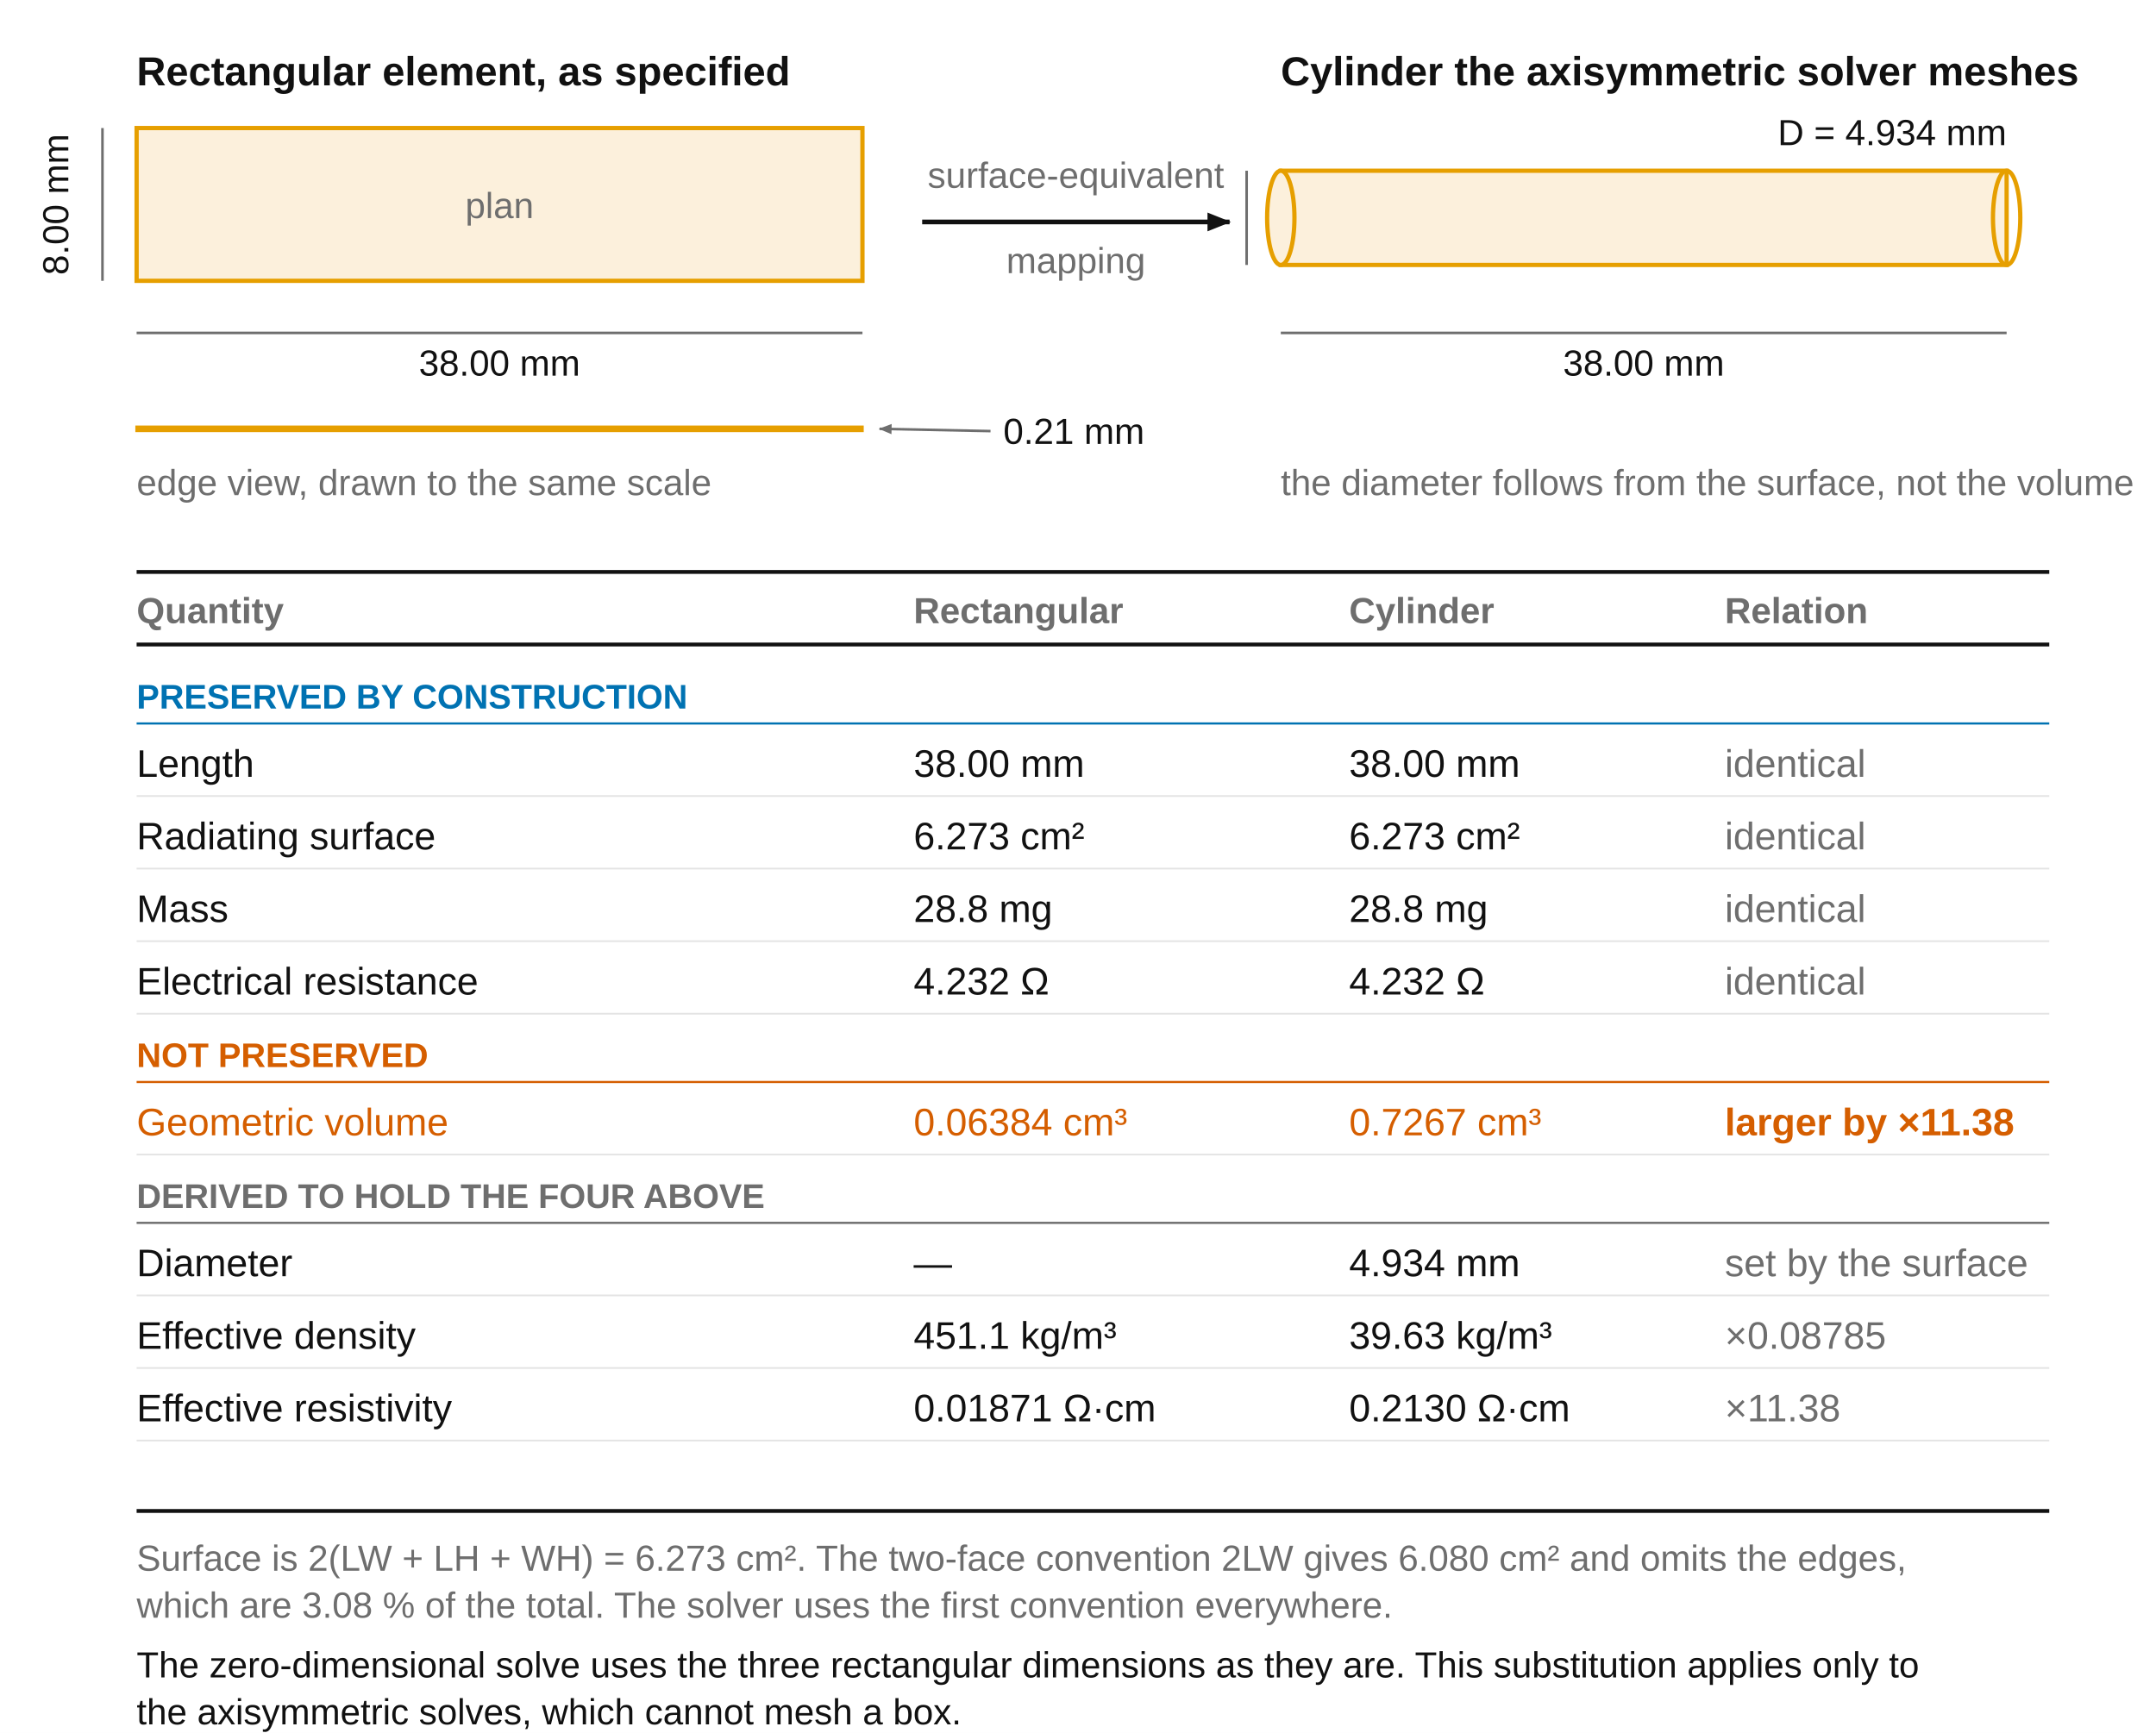
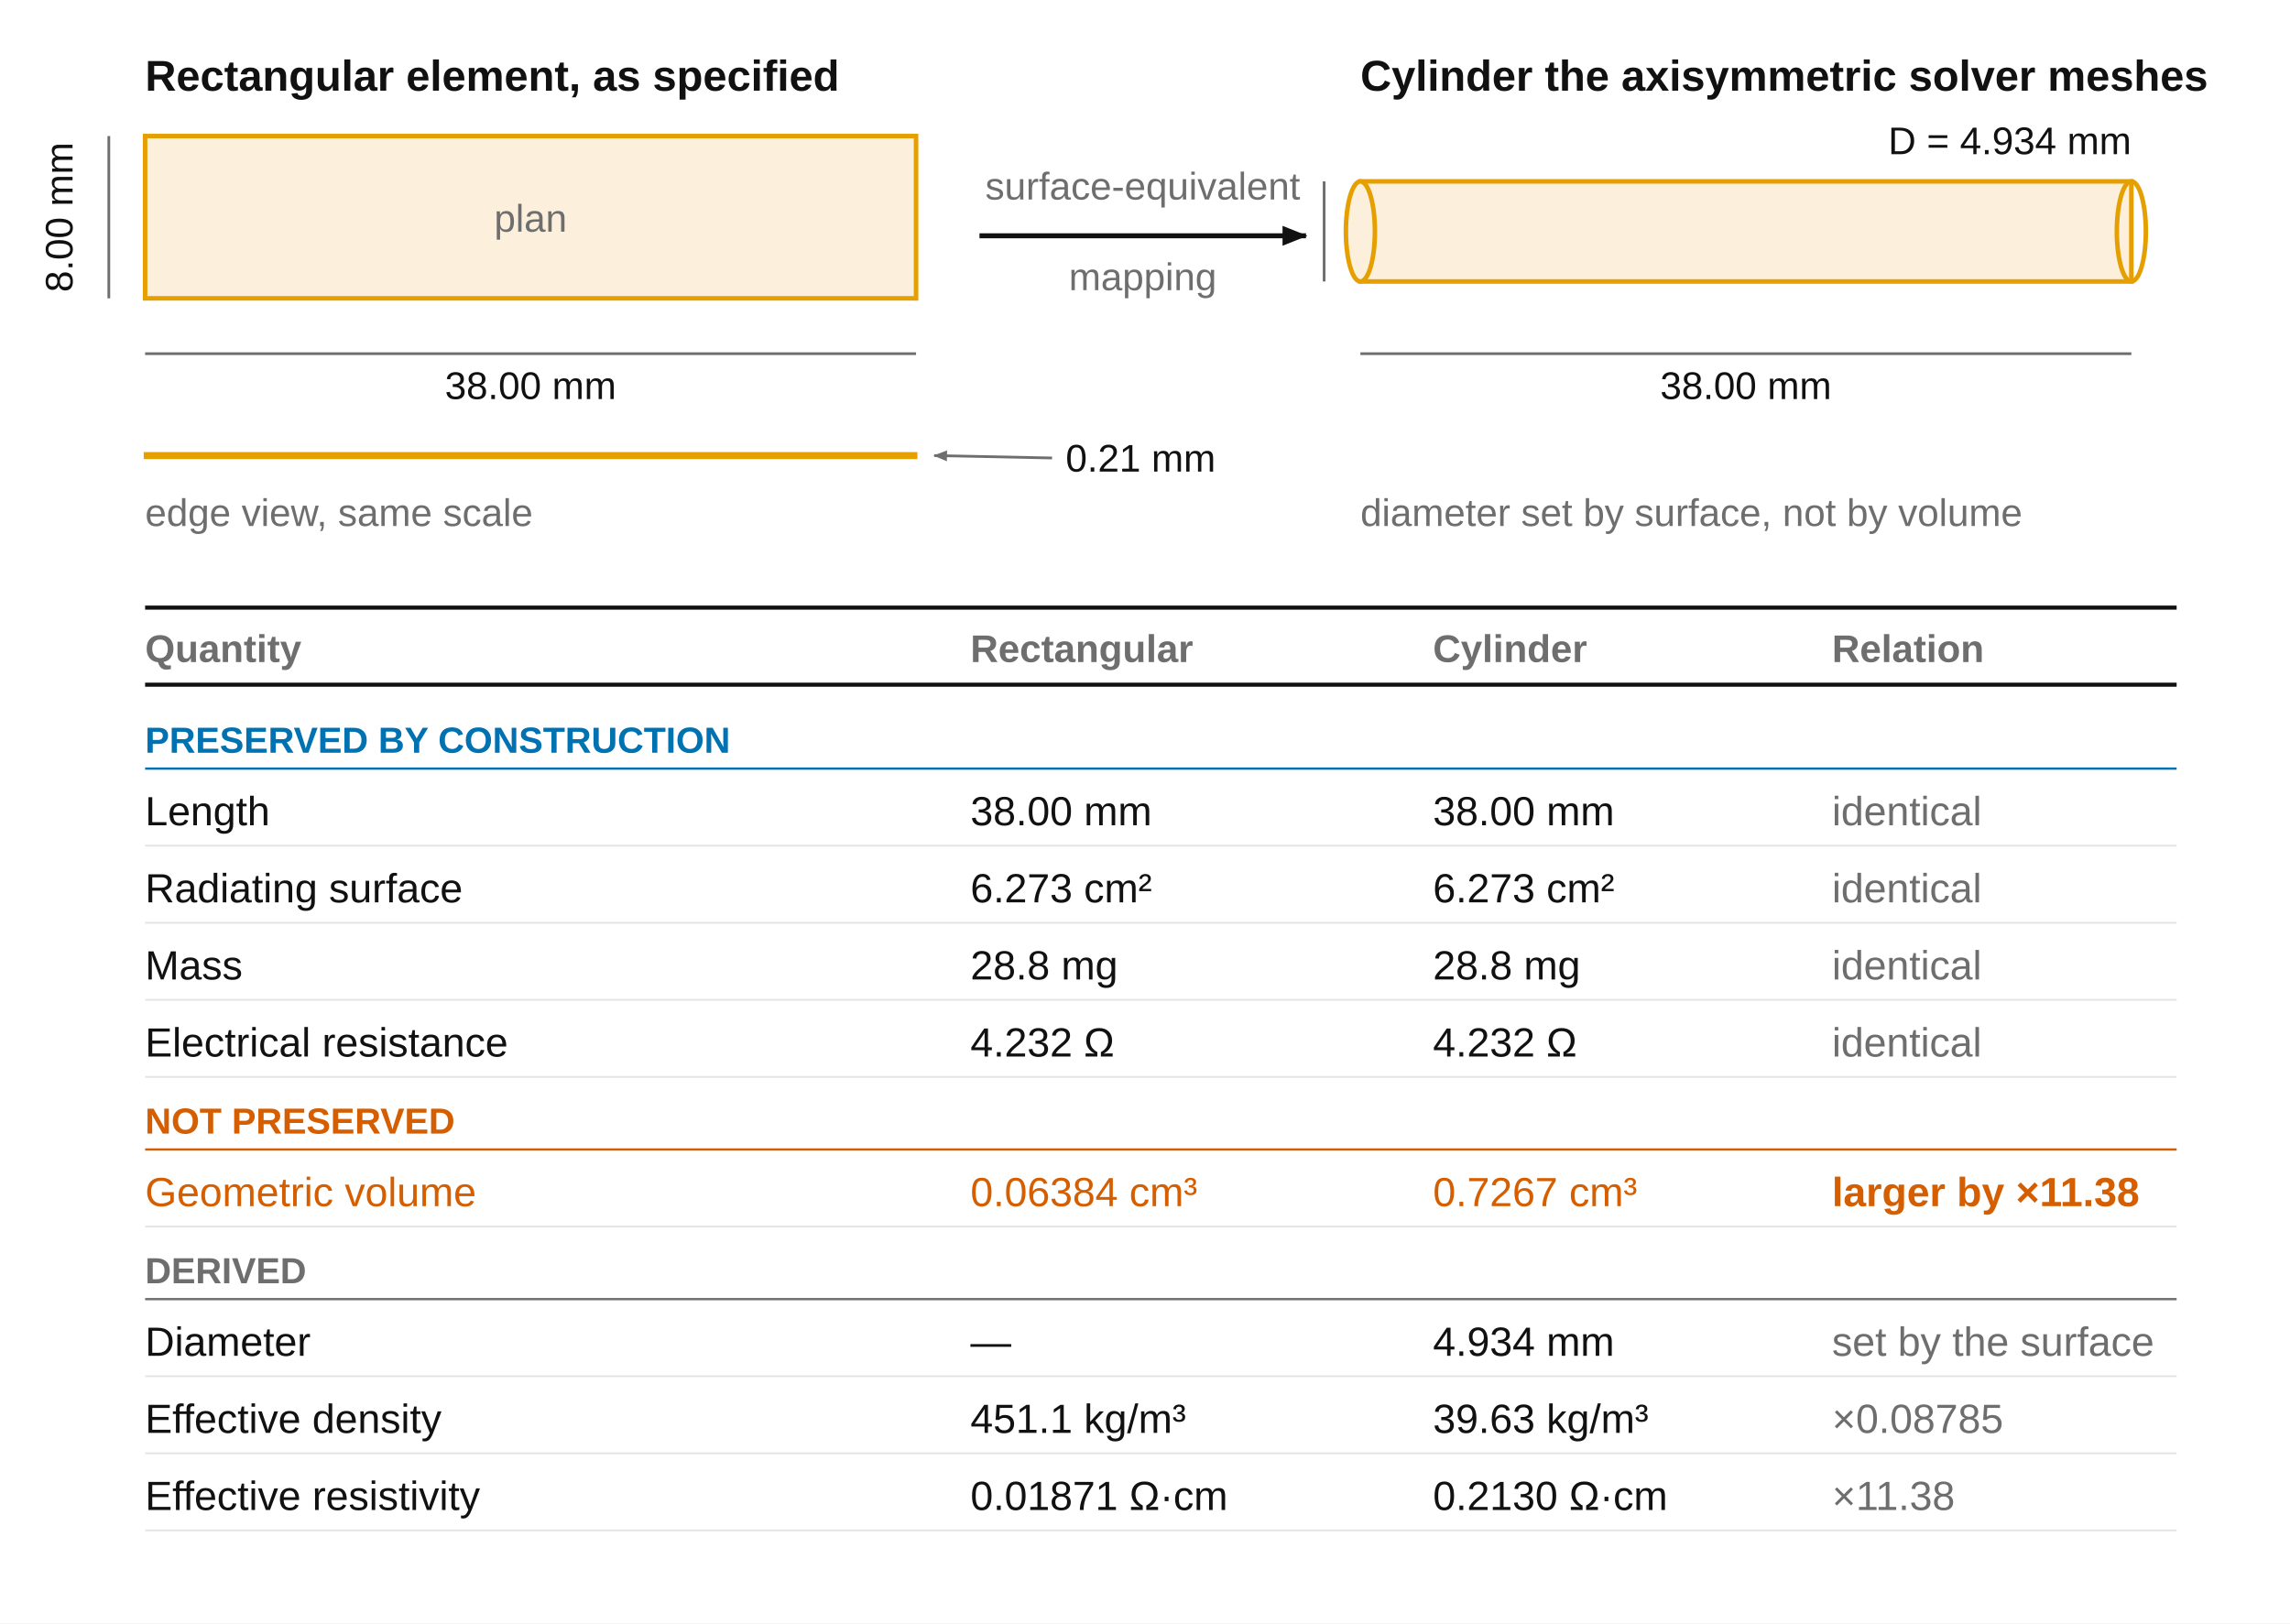
- <svg xmlns="http://www.w3.org/2000/svg" width="505pt" height="406pt" viewBox="0 0 505 406" font-family="Arial, Helvetica, sans-serif">
-   <rect width="505" height="406" fill="#FFFFFF" />
+ <svg xmlns="http://www.w3.org/2000/svg" width="505pt" height="358pt" viewBox="0 0 505 358" font-family="Arial, Helvetica, sans-serif">
+   <rect width="505" height="358" fill="#FFFFFF" />
  <defs>
    <marker id="s4-scalar" viewBox="0 0 10 8" refX="9.4" refY="4" markerWidth="5" markerHeight="4" orient="auto">
      <path d="M0,0 L10,4 L0,8 Z" fill="#0072B2" />
    </marker>
    <marker id="s4-field" viewBox="0 0 10 8" refX="9.4" refY="4" markerWidth="5" markerHeight="4" orient="auto">
      <path d="M0,0 L10,4 L0,8 Z" fill="#E69F00" />
    </marker>
    <marker id="s4-thermal" viewBox="0 0 10 8" refX="9.4" refY="4" markerWidth="5" markerHeight="4" orient="auto">
      <path d="M0,0 L10,4 L0,8 Z" fill="#D55E00" />
    </marker>
    <marker id="s4-gas" viewBox="0 0 10 8" refX="9.4" refY="4" markerWidth="5" markerHeight="4" orient="auto">
      <path d="M0,0 L10,4 L0,8 Z" fill="#009E73" />
    </marker>
    <marker id="s4-grey" viewBox="0 0 10 8" refX="9.4" refY="4" markerWidth="5" markerHeight="4" orient="auto">
      <path d="M0,0 L10,4 L0,8 Z" fill="#6E6E6E" />
    </marker>
    <marker id="s4-ink" viewBox="0 0 10 8" refX="9.4" refY="4" markerWidth="5" markerHeight="4" orient="auto">
      <path d="M0,0 L10,4 L0,8 Z" fill="#111111" />
    </marker>
    <marker id="s4-rule" viewBox="0 0 10 8" refX="9.4" refY="4" markerWidth="5" markerHeight="4" orient="auto">
      <path d="M0,0 L10,4 L0,8 Z" fill="#BBBBBB" />
    </marker>
    <marker id="s4-faint" viewBox="0 0 10 8" refX="9.4" refY="4" markerWidth="5" markerHeight="4" orient="auto">
      <path d="M0,0 L10,4 L0,8 Z" fill="#8A8A8A" />
    </marker>
  </defs>
  <text x="32" y="20" font-size="9.5" fill="#111111" text-anchor="start" font-weight="bold">Rectangular element, as specified</text>
  <text x="300" y="20" font-size="9.5" fill="#111111" text-anchor="start" font-weight="bold">Cylinder the axisymmetric solver meshes</text>
  <rect x="32" y="30" width="170.012" height="35.792" rx="0" fill="#FCF0DC" stroke="#E69F00" stroke-width="1" />
  <text x="117.006" y="51.096" font-size="8.5" fill="#6E6E6E" text-anchor="middle" font-weight="normal">plan</text>
  <path d="M32,78 L202.012,78" fill="none" stroke="#6E6E6E" stroke-width="0.6" />
  <text x="117.006" y="88" font-size="8.5" fill="#111111" text-anchor="middle" font-weight="normal">38.00 mm</text>
  <path d="M24,30 L24,65.792" fill="none" stroke="#6E6E6E" stroke-width="0.6" />
  <text x="16" y="47.896" font-size="8.5" fill="#111111" text-anchor="middle" transform="rotate(-90 16 47.896)">8.00 mm</text>
  <rect x="32" y="100" width="170.012" height="0.94" rx="0" fill="#E69F00" stroke="#E69F00" stroke-width="0.6" />
-   <text x="32" y="116" font-size="8.5" fill="#6E6E6E" text-anchor="start" font-weight="normal">edge view, drawn to the same scale</text>
+   <text x="32" y="116" font-size="8.5" fill="#6E6E6E" text-anchor="start" font-weight="normal">edge view, same scale</text>
  <path d="M232.012,101 L206.012,100.47" fill="none" stroke="#6E6E6E" stroke-width="0.6" marker-end="url(#s4-grey)" />
  <text x="235.012" y="104" font-size="8.5" fill="#111111" text-anchor="start" font-weight="normal">0.21 mm</text>
  <path d="M216,52 L288,52" fill="none" stroke="#111111" stroke-width="1.1" marker-end="url(#s4-ink)" />
  <text x="252" y="44" font-size="8.5" fill="#6E6E6E" text-anchor="middle" font-weight="normal">surface-equivalent</text>
  <text x="252" y="64" font-size="8.5" fill="#6E6E6E" text-anchor="middle" font-weight="normal">mapping</text>
  <rect x="300" y="40" width="170.012" height="22.075" rx="0" fill="#FCF0DC" stroke="#E69F00" stroke-width="1" />
  <ellipse cx="300" cy="51.037" rx="3.2" ry="11.037" fill="#FCF0DC" stroke="#E69F00" stroke-width="1" />
  <ellipse cx="470.012" cy="51.037" rx="3.2" ry="11.037" fill="none" stroke="#E69F00" stroke-width="1" />
  <path d="M300,78 L470.012,78" fill="none" stroke="#6E6E6E" stroke-width="0.6" />
  <text x="385.006" y="88" font-size="8.5" fill="#111111" text-anchor="middle" font-weight="normal">38.00 mm</text>
  <path d="M292,40 L292,62.075" fill="none" stroke="#6E6E6E" stroke-width="0.6" />
  <text x="470.012" y="34" font-size="8.5" fill="#111111" text-anchor="end" font-weight="normal">D = 4.934 mm</text>
-   <text x="300" y="116" font-size="8.5" fill="#6E6E6E" text-anchor="start" font-weight="normal">the diameter follows from the surface, not the volume</text>
+   <text x="300" y="116" font-size="8.5" fill="#6E6E6E" text-anchor="start" font-weight="normal">diameter set by surface, not by volume</text>
  <path d="M32,134 L480,134" fill="none" stroke="#111111" stroke-width="0.9" />
  <text x="32" y="146" font-size="8.5" fill="#6E6E6E" text-anchor="start" font-weight="bold">Quantity</text>
  <text x="214" y="146" font-size="8.5" fill="#6E6E6E" text-anchor="start" font-weight="bold">Rectangular</text>
  <text x="316" y="146" font-size="8.5" fill="#6E6E6E" text-anchor="start" font-weight="bold">Cylinder</text>
  <text x="404" y="146" font-size="8.5" fill="#6E6E6E" text-anchor="start" font-weight="bold">Relation</text>
  <path d="M32,151 L480,151" fill="none" stroke="#111111" stroke-width="0.9" />
  <text x="32" y="166" font-size="8" fill="#0072B2" text-anchor="start" font-weight="bold">PRESERVED BY CONSTRUCTION</text>
  <path d="M32,169.5 L480,169.5" fill="none" stroke="#0072B2" stroke-width="0.5" />
  <text x="32" y="182" font-size="9" fill="#111111" text-anchor="start" font-weight="normal">Length</text>
  <text x="214" y="182" font-size="9" fill="#111111" text-anchor="start" font-weight="normal">38.00 mm</text>
  <text x="316" y="182" font-size="9" fill="#111111" text-anchor="start" font-weight="normal">38.00 mm</text>
  <text x="404" y="182" font-size="9" fill="#6E6E6E" text-anchor="start" font-weight="normal">identical</text>
  <path d="M32,186.5 L480,186.5" fill="none" stroke="#E4E4E4" stroke-width="0.4" />
  <text x="32" y="199" font-size="9" fill="#111111" text-anchor="start" font-weight="normal">Radiating surface</text>
  <text x="214" y="199" font-size="9" fill="#111111" text-anchor="start" font-weight="normal">6.273 cm²</text>
  <text x="316" y="199" font-size="9" fill="#111111" text-anchor="start" font-weight="normal">6.273 cm²</text>
  <text x="404" y="199" font-size="9" fill="#6E6E6E" text-anchor="start" font-weight="normal">identical</text>
  <path d="M32,203.5 L480,203.5" fill="none" stroke="#E4E4E4" stroke-width="0.4" />
  <text x="32" y="216" font-size="9" fill="#111111" text-anchor="start" font-weight="normal">Mass</text>
  <text x="214" y="216" font-size="9" fill="#111111" text-anchor="start" font-weight="normal">28.8 mg</text>
  <text x="316" y="216" font-size="9" fill="#111111" text-anchor="start" font-weight="normal">28.8 mg</text>
  <text x="404" y="216" font-size="9" fill="#6E6E6E" text-anchor="start" font-weight="normal">identical</text>
  <path d="M32,220.5 L480,220.5" fill="none" stroke="#E4E4E4" stroke-width="0.4" />
  <text x="32" y="233" font-size="9" fill="#111111" text-anchor="start" font-weight="normal">Electrical resistance</text>
  <text x="214" y="233" font-size="9" fill="#111111" text-anchor="start" font-weight="normal">4.232 Ω</text>
  <text x="316" y="233" font-size="9" fill="#111111" text-anchor="start" font-weight="normal">4.232 Ω</text>
  <text x="404" y="233" font-size="9" fill="#6E6E6E" text-anchor="start" font-weight="normal">identical</text>
  <path d="M32,237.5 L480,237.5" fill="none" stroke="#E4E4E4" stroke-width="0.4" />
  <text x="32" y="250" font-size="8" fill="#D55E00" text-anchor="start" font-weight="bold">NOT PRESERVED</text>
  <path d="M32,253.5 L480,253.5" fill="none" stroke="#D55E00" stroke-width="0.5" />
  <text x="32" y="266" font-size="9" fill="#D55E00" text-anchor="start" font-weight="normal">Geometric volume</text>
  <text x="214" y="266" font-size="9" fill="#D55E00" text-anchor="start" font-weight="normal">0.06384 cm³</text>
  <text x="316" y="266" font-size="9" fill="#D55E00" text-anchor="start" font-weight="normal">0.7267 cm³</text>
  <text x="404" y="266" font-size="9" fill="#D55E00" text-anchor="start" font-weight="bold">larger by ×11.38</text>
  <path d="M32,270.5 L480,270.5" fill="none" stroke="#E4E4E4" stroke-width="0.4" />
-   <text x="32" y="283" font-size="8" fill="#6E6E6E" text-anchor="start" font-weight="bold">DERIVED TO HOLD THE FOUR ABOVE</text>
+   <text x="32" y="283" font-size="8" fill="#6E6E6E" text-anchor="start" font-weight="bold">DERIVED</text>
  <path d="M32,286.5 L480,286.5" fill="none" stroke="#6E6E6E" stroke-width="0.5" />
  <text x="32" y="299" font-size="9" fill="#111111" text-anchor="start" font-weight="normal">Diameter</text>
  <text x="214" y="299" font-size="9" fill="#111111" text-anchor="start" font-weight="normal">—</text>
  <text x="316" y="299" font-size="9" fill="#111111" text-anchor="start" font-weight="normal">4.934 mm</text>
  <text x="404" y="299" font-size="9" fill="#6E6E6E" text-anchor="start" font-weight="normal">set by the surface</text>
  <path d="M32,303.5 L480,303.5" fill="none" stroke="#E4E4E4" stroke-width="0.4" />
  <text x="32" y="316" font-size="9" fill="#111111" text-anchor="start" font-weight="normal">Effective density</text>
  <text x="214" y="316" font-size="9" fill="#111111" text-anchor="start" font-weight="normal">451.1 kg/m³</text>
  <text x="316" y="316" font-size="9" fill="#111111" text-anchor="start" font-weight="normal">39.63 kg/m³</text>
  <text x="404" y="316" font-size="9" fill="#6E6E6E" text-anchor="start" font-weight="normal">×0.08785</text>
  <path d="M32,320.5 L480,320.5" fill="none" stroke="#E4E4E4" stroke-width="0.4" />
  <text x="32" y="333" font-size="9" fill="#111111" text-anchor="start" font-weight="normal">Effective resistivity</text>
  <text x="214" y="333" font-size="9" fill="#111111" text-anchor="start" font-weight="normal">0.01871 Ω·cm</text>
  <text x="316" y="333" font-size="9" fill="#111111" text-anchor="start" font-weight="normal">0.2130 Ω·cm</text>
  <text x="404" y="333" font-size="9" fill="#6E6E6E" text-anchor="start" font-weight="normal">×11.38</text>
  <path d="M32,337.5 L480,337.5" fill="none" stroke="#E4E4E4" stroke-width="0.4" />
-   <path d="M32,354 L480,354" fill="none" stroke="#111111" stroke-width="0.9" />
-   <text x="32" y="368" font-size="8.5" fill="#6E6E6E" text-anchor="start" font-weight="normal">Surface is 2(LW + LH + WH) = 6.273 cm². The two-face convention 2LW gives 6.080 cm² and omits the edges,</text>
-   <text x="32" y="379" font-size="8.5" fill="#6E6E6E" text-anchor="start" font-weight="normal">which are 3.08 % of the total. The solver uses the first convention everywhere.</text>
-   <text x="32" y="393" font-size="8.5" fill="#111111" text-anchor="start" font-weight="normal">The zero-dimensional solve uses the three rectangular dimensions as they are. This substitution applies only to</text>
-   <text x="32" y="404" font-size="8.5" fill="#111111" text-anchor="start" font-weight="normal">the axisymmetric solves, which cannot mesh a box.</text>
</svg>
